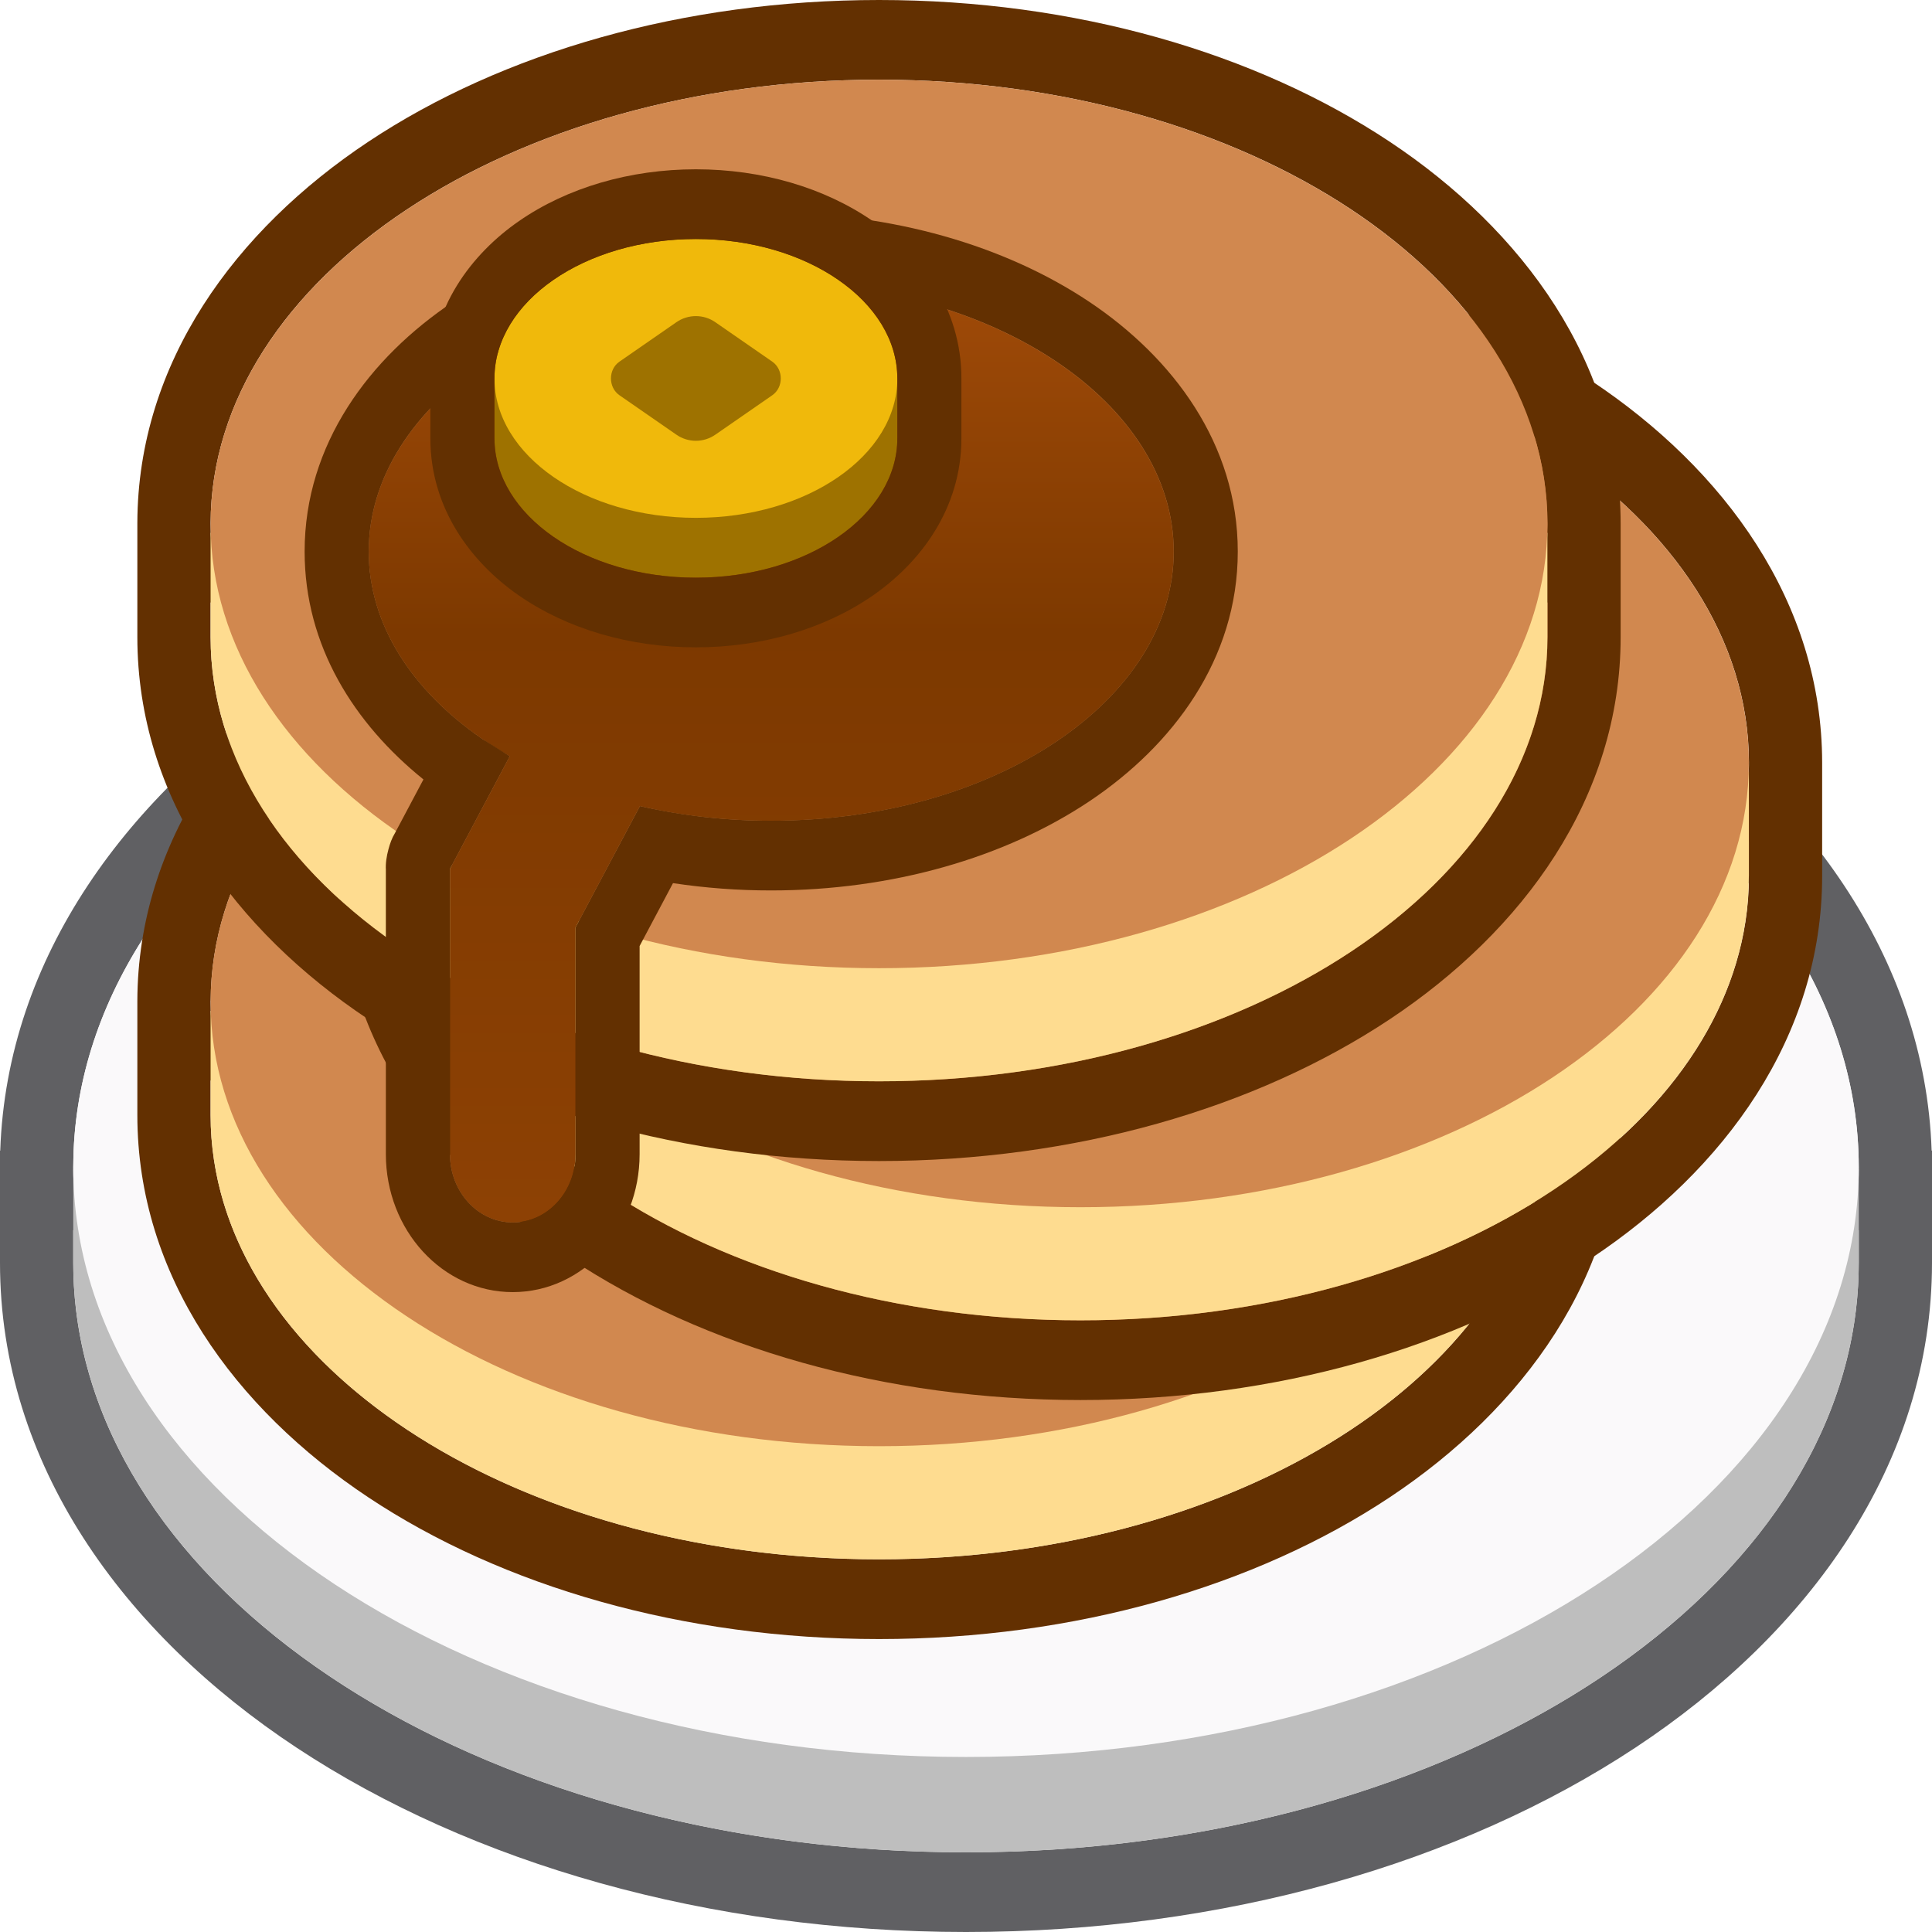
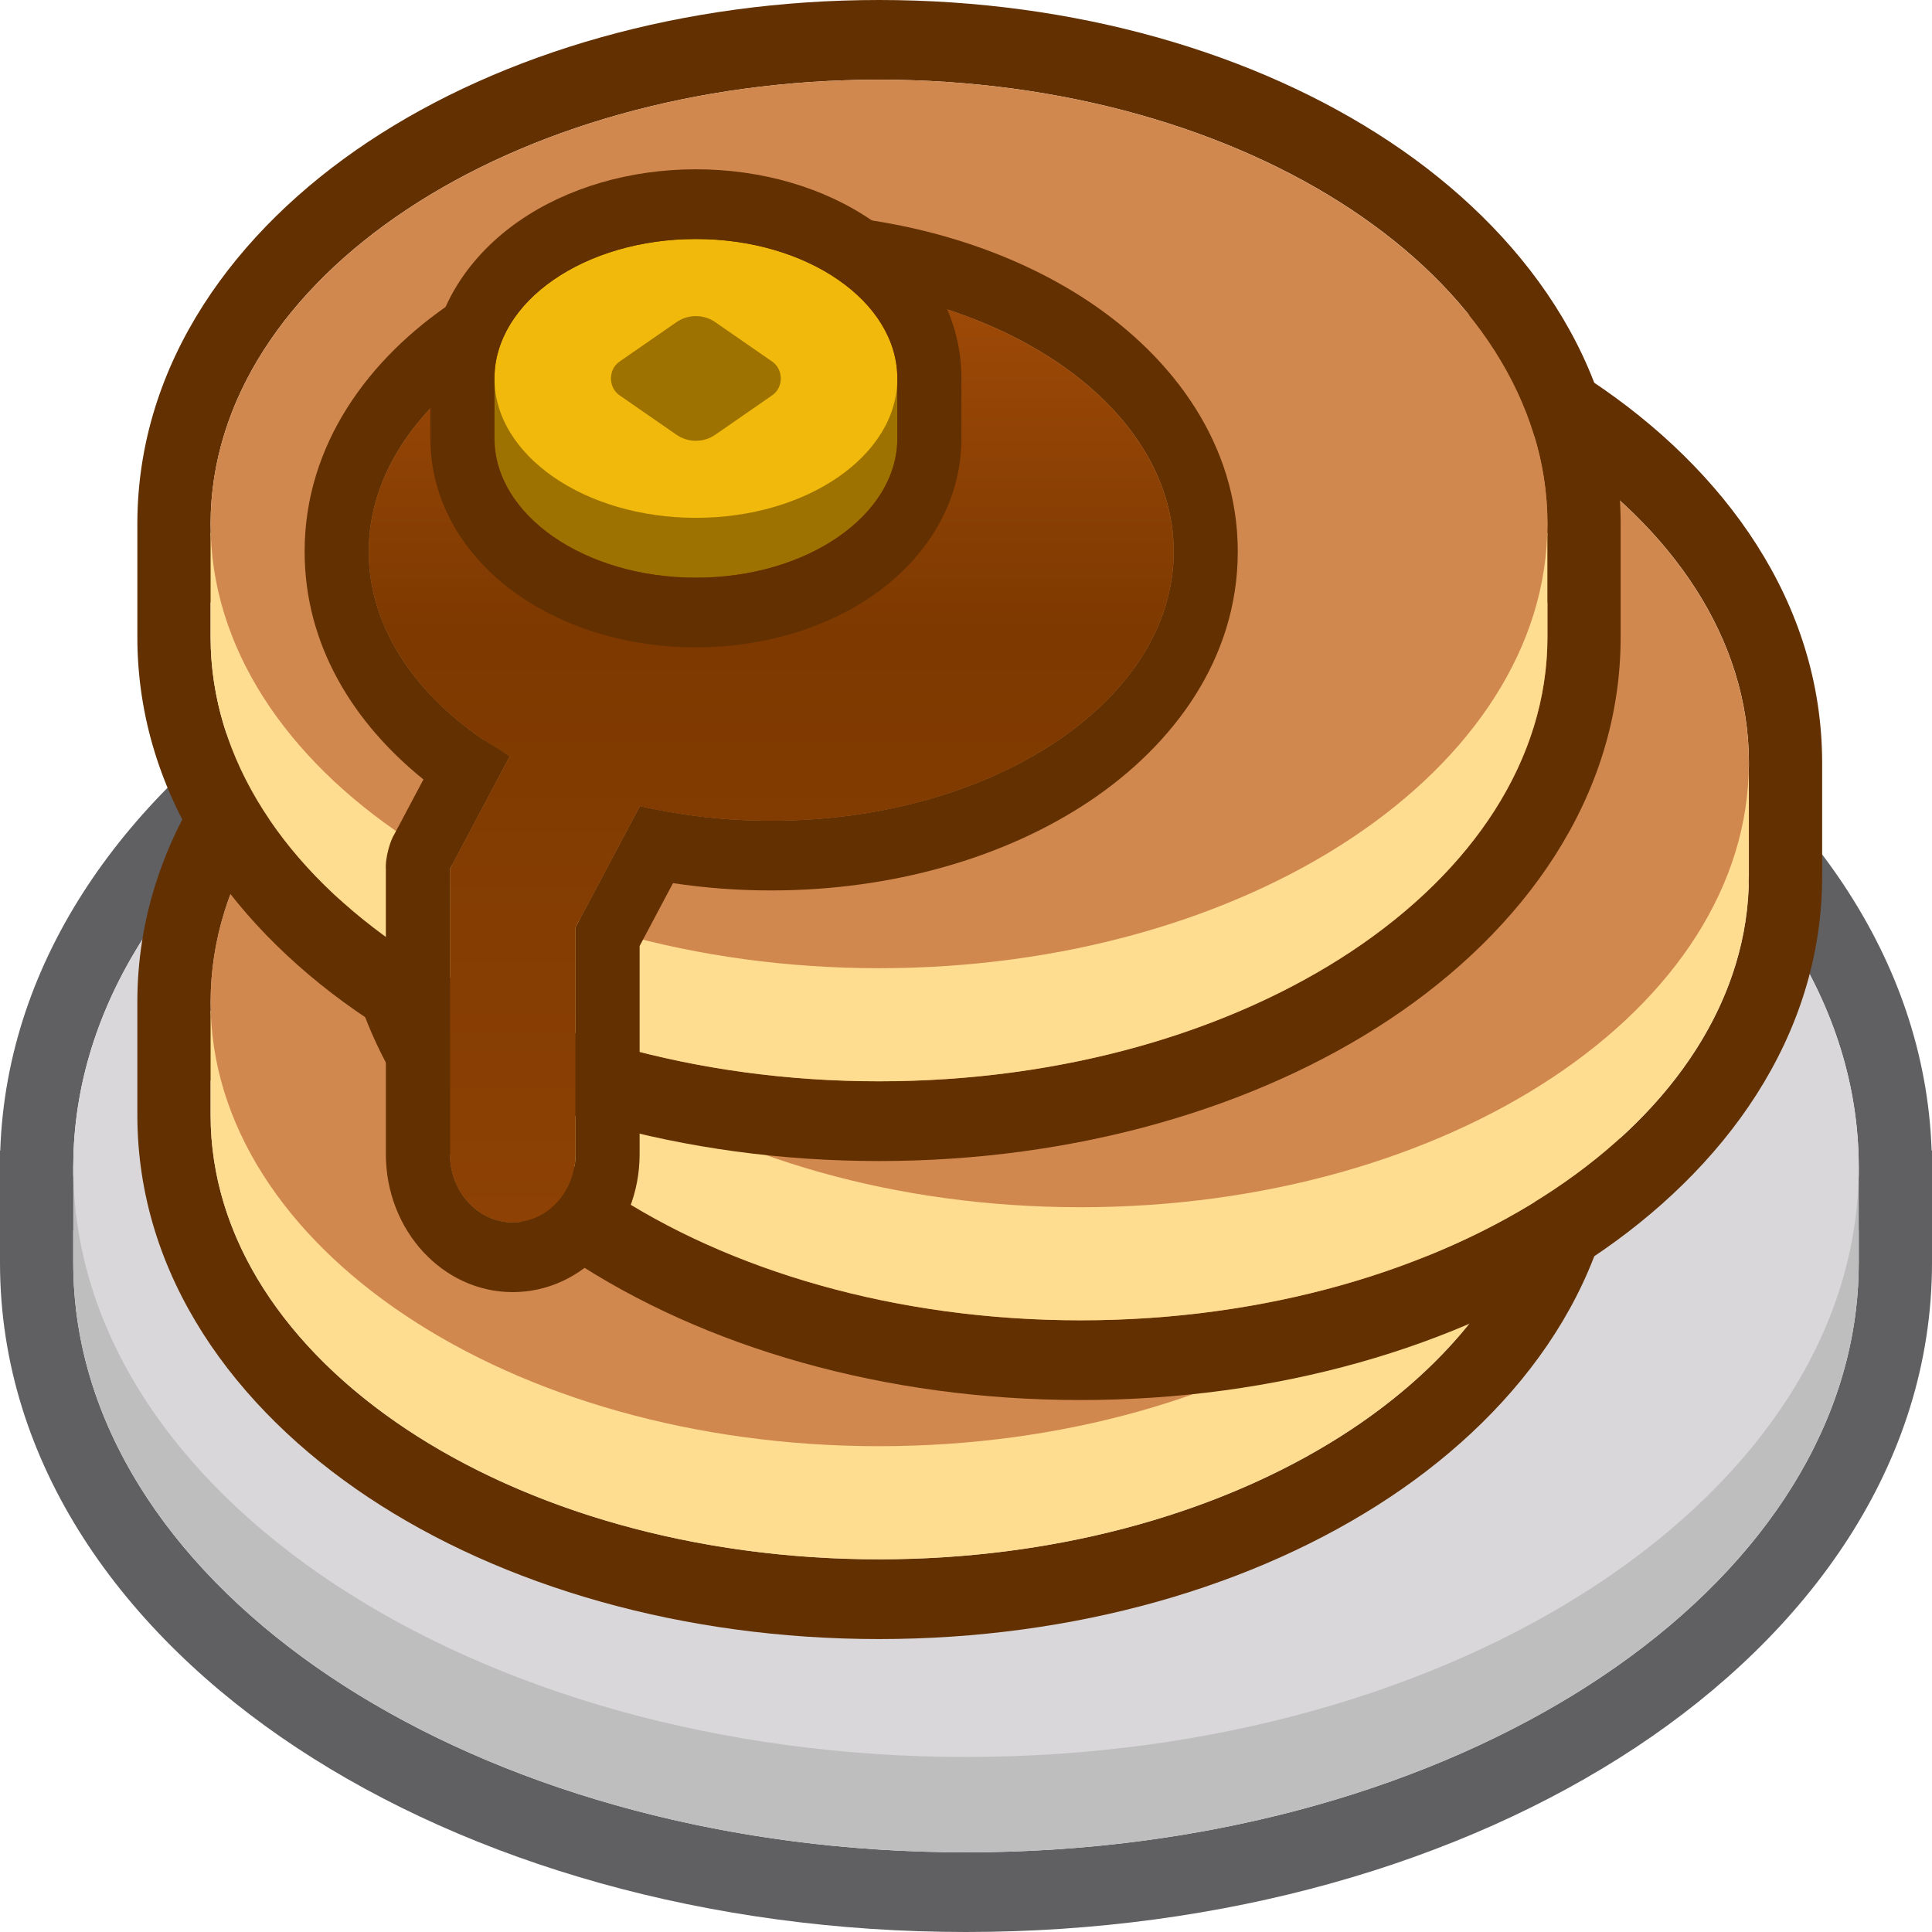
<svg xmlns="http://www.w3.org/2000/svg" width="64" height="64" fill="none">
  <style>.B{fill-rule:evenodd}.C{fill:#633001}.D{fill:#fedc90}.E{fill:#d1884f}</style>
  <path d="M2.438 38.115l-.012.556c0 .704.056 1.398.166 2.083h-.166v1.077a13.12 13.12 0 0 0 .093 1.562C3.725 53.45 16.463 61.36 32 61.36s28.275-7.912 29.48-17.967a13.11 13.11 0 0 0 .093-1.562v-1.077h-.166a13.13 13.13 0 0 0 .166-2.083 13.2 13.2 0 0 0-.012-.556C61.116 27.587 48.05 19.143 32 19.143S2.884 27.587 2.438 38.115zm-2.43 0c.22-6.424 4.233-11.82 9.82-15.51 5.79-3.824 13.635-6.103 22.17-6.103s16.38 2.28 22.17 6.103c5.586 3.69 9.6 9.085 9.82 15.51H64v3.716c0 6.67-4.082 12.27-9.83 16.065C48.38 61.72 40.536 64 32 64s-16.38-2.28-22.17-6.103C4.082 54.102 0 48.5 0 41.832v-3.716h.01z" fill="#606063" class="B" />
  <path d="M61.574 41.832c0 10.786-13.24 19.53-29.574 19.53S2.427 52.618 2.427 41.832V38.74h59.147v3.092z" fill="#bebebe" />
-   <path d="M61.574 38.672c0 10.786-13.24 19.53-29.574 19.53S2.427 49.458 2.427 38.672 15.667 19.143 32 19.143s29.574 8.743 29.574 19.53z" fill="#faf9fa" />
+   <path d="M61.574 38.672c0 10.786-13.24 19.53-29.574 19.53S2.427 49.458 2.427 38.672 15.667 19.143 32 19.143s29.574 8.743 29.574 19.53z" fill="#d9d7d9" />
  <path d="M6.977 33.155v.037a10.01 10.01 0 0 0 .345 2.602h-.345v1.144c0 .505.038 1.004.113 1.495 1.127 7.426 10.56 13.22 22.03 13.22s20.902-5.796 22.03-13.22a9.95 9.95 0 0 0 .113-1.495v-1.144h-.345a10.02 10.02 0 0 0 .345-2.53v-.073-.037c-.03-8.11-9.932-14.68-22.142-14.68s-22.112 6.57-22.142 14.68zm-2.427 0h0v3.783c0 5.33 3.24 9.73 7.646 12.66 4.447 2.956 10.436 4.698 16.922 4.698s12.475-1.742 16.922-4.698c4.405-2.928 7.646-7.327 7.646-12.66v-3.746c0-5.33-3.24-9.73-7.646-12.658-4.447-2.956-10.436-4.698-16.922-4.698s-12.475 1.742-16.922 4.698c-4.395 2.92-7.632 7.307-7.646 12.622z" class="B C" />
  <path d="M51.26 36.938c0 8.128-9.913 14.717-22.142 14.717S6.976 45.066 6.976 36.938v-3.453H51.26v3.453z" class="D" />
  <path d="M51.26 33.19c0 8.128-9.913 14.717-22.142 14.717S6.976 41.32 6.976 33.19 16.9 18.474 29.118 18.474 51.26 25.063 51.26 33.19z" class="E" />
  <path d="M13.65 25.237v.037a10.01 10.01 0 0 0 .345 2.602h-.345v1.144c0 .505.038 1.004.113 1.495 1.127 7.426 10.56 13.222 22.03 13.222s20.902-5.796 22.03-13.222a9.96 9.96 0 0 0 .113-1.495v-1.144h-.345c.22-.822.34-1.667.345-2.53v-.073-.037c-.03-8.11-9.932-14.68-22.142-14.68s-22.112 6.57-22.142 14.68zm-2.426 0h0v3.783c0 5.33 3.24 9.73 7.647 12.66 4.447 2.956 10.436 4.698 16.922 4.698s12.475-1.742 16.922-4.698c4.405-2.928 7.646-7.327 7.646-12.66v-3.746c0-5.33-3.24-9.73-7.646-12.66-4.447-2.956-10.436-4.698-16.922-4.698S23.316 9.66 18.87 12.615c-4.395 2.92-7.632 7.307-7.646 12.622z" class="B C" />
  <path d="M57.933 29.02c0 8.128-9.913 14.717-22.142 14.717S13.65 37.148 13.65 29.02v-3.453h44.284v3.453z" class="D" />
  <path d="M57.933 25.274c0 8.128-9.913 14.717-22.142 14.717S13.65 33.402 13.65 25.274s9.913-14.717 22.142-14.717 22.142 6.59 22.142 14.717z" class="E" />
  <path d="M6.977 17.32v.037a10.01 10.01 0 0 0 .345 2.602h-.345v1.144c0 .505.038 1.004.113 1.495 1.127 7.426 10.56 13.22 22.03 13.22s20.902-5.796 22.03-13.22a9.95 9.95 0 0 0 .113-1.495V19.96h-.345a10.02 10.02 0 0 0 .345-2.53v-.073-.037C51.23 9.208 41.33 2.64 29.12 2.64S7.006 9.208 6.977 17.32zm-2.427 0h0v3.783c0 5.33 3.24 9.73 7.646 12.66 4.447 2.956 10.436 4.698 16.922 4.698s12.475-1.742 16.922-4.698c4.405-2.928 7.646-7.327 7.646-12.66v-3.746c0-5.33-3.24-9.73-7.646-12.66C41.594 1.742 35.605 0 29.12 0S16.643 1.742 12.197 4.698C7.802 7.62 4.565 12.005 4.55 17.32z" class="B C" />
  <path d="M51.26 21.103c0 8.128-9.913 14.717-22.142 14.717S6.976 29.23 6.976 21.103V17.65H51.26v3.453z" class="D" />
  <path d="M51.26 17.356c0 8.128-9.913 14.717-22.142 14.717S6.976 25.484 6.976 17.356 16.9 2.64 29.118 2.64 51.26 9.228 51.26 17.356z" class="E" />
  <g class="B">
    <path d="M12.214 18.272c0 2.714 1.813 5.144 4.673 6.78l-1.982 3.733v9.448c0 1.25.93 2.262 2.08 2.262s2.08-1.013 2.08-2.262V30.72l2.132-4.016c1.363.314 2.827.485 4.35.485 7.364 0 13.333-3.992 13.333-8.916S32.9 9.356 25.547 9.356s-13.333 3.992-13.333 8.916z" fill="url(#A)" />
    <path d="M16.887 25.05l-.91-.572c-2.33-1.605-3.762-3.794-3.762-6.207 0-4.924 5.97-8.916 13.333-8.916s13.333 3.992 13.333 8.916-5.97 8.916-13.333 8.916a19.39 19.39 0 0 1-4.35-.485l-2.132 4.016v7.514c0 1.25-.93 2.262-2.08 2.262s-2.08-1.013-2.08-2.262v-9.448l1.982-3.733zm-4.105 3.773v9.408c0 2.525 1.882 4.572 4.203 4.572s4.203-2.047 4.203-4.57v-6.895l1.106-2.083a21.73 21.73 0 0 0 3.253.242c4 0 7.74-1.082 10.54-2.953 2.764-1.848 4.916-4.708 4.916-8.272S38.85 11.85 36.087 10c-2.798-1.87-6.53-2.953-10.54-2.953S17.805 8.13 15.007 10c-2.764 1.848-4.916 4.708-4.916 8.27 0 3.128 1.647 5.704 3.936 7.55l-.945 1.78c-.1.164-.162.34-.213.53-.062.228-.1.462-.086.694z" class="C" />
  </g>
  <g fill="#9e7200">
    <path d="M16.38 14.516c0 2.55 2.988 4.62 6.673 4.62s6.673-2.068 6.673-4.62-2.988-4.62-6.673-4.62-6.673 2.068-6.673 4.62z" />
    <path d="M16.38 12.536h13.346v1.98H16.38v-1.98z" />
  </g>
  <path d="M16.38 12.536c0 2.55 2.988 4.618 6.673 4.618s6.673-2.068 6.673-4.618-2.988-4.62-6.673-4.62-6.673 2.068-6.673 4.62z" fill="#f0b90b" />
  <path d="M20.52 11.98l1.88-1.302a1.13 1.13 0 0 1 1.303 0l1.88 1.302c.375.26.375.854 0 1.113l-1.88 1.302a1.13 1.13 0 0 1-1.303 0l-1.88-1.302c-.375-.26-.375-.854 0-1.113z" fill="#9e7200" />
  <path d="M17.194 7.322c1.597-1.106 3.674-1.714 5.858-1.714s4.26.608 5.858 1.714c1.572 1.088 2.938 2.875 2.938 5.214v1.98c0 2.34-1.366 4.126-2.938 5.214-1.597 1.105-3.674 1.714-5.858 1.714s-4.26-.608-5.858-1.714c-1.572-1.088-2.938-2.875-2.938-5.214v-1.98c0-2.34 1.366-4.126 2.938-5.214zm5.858.596c-3.685 0-6.673 2.068-6.673 4.62v1.98c0 2.55 2.988 4.62 6.673 4.62s6.673-2.068 6.673-4.62v-1.98c0-2.55-2.988-4.62-6.673-4.62z" class="B C" />
  <defs>
    <linearGradient id="A" x1="25.691" y1="9.655" x2="25.691" y2="40.261" gradientUnits="userSpaceOnUse">
      <stop stop-color="#9f4a08" />
      <stop offset=".37" stop-color="#7d3900" />
      <stop offset="1" stop-color="#8d4104" />
    </linearGradient>
  </defs>
</svg>
